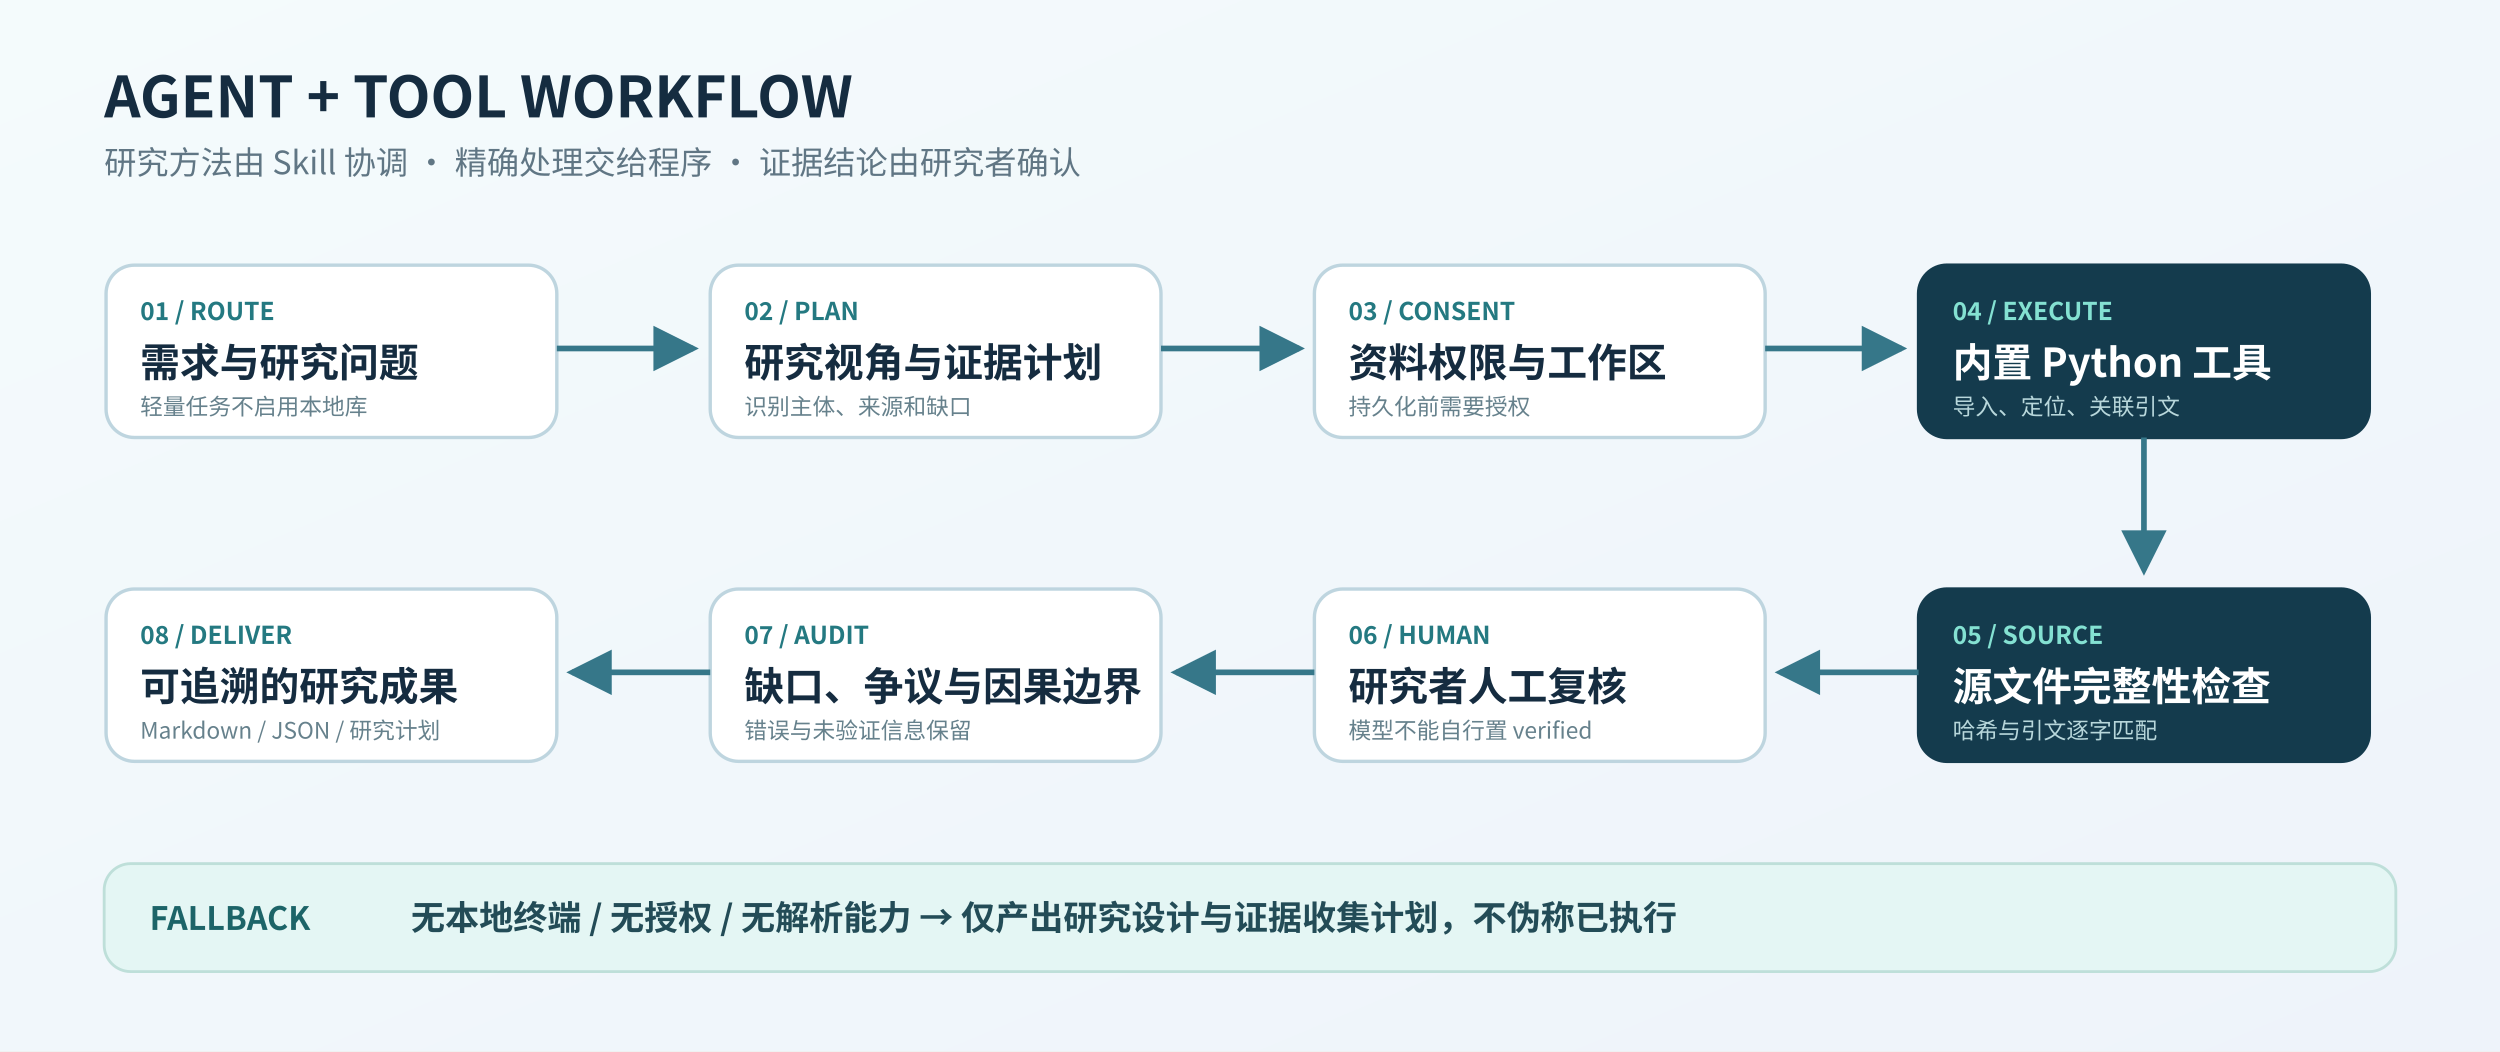
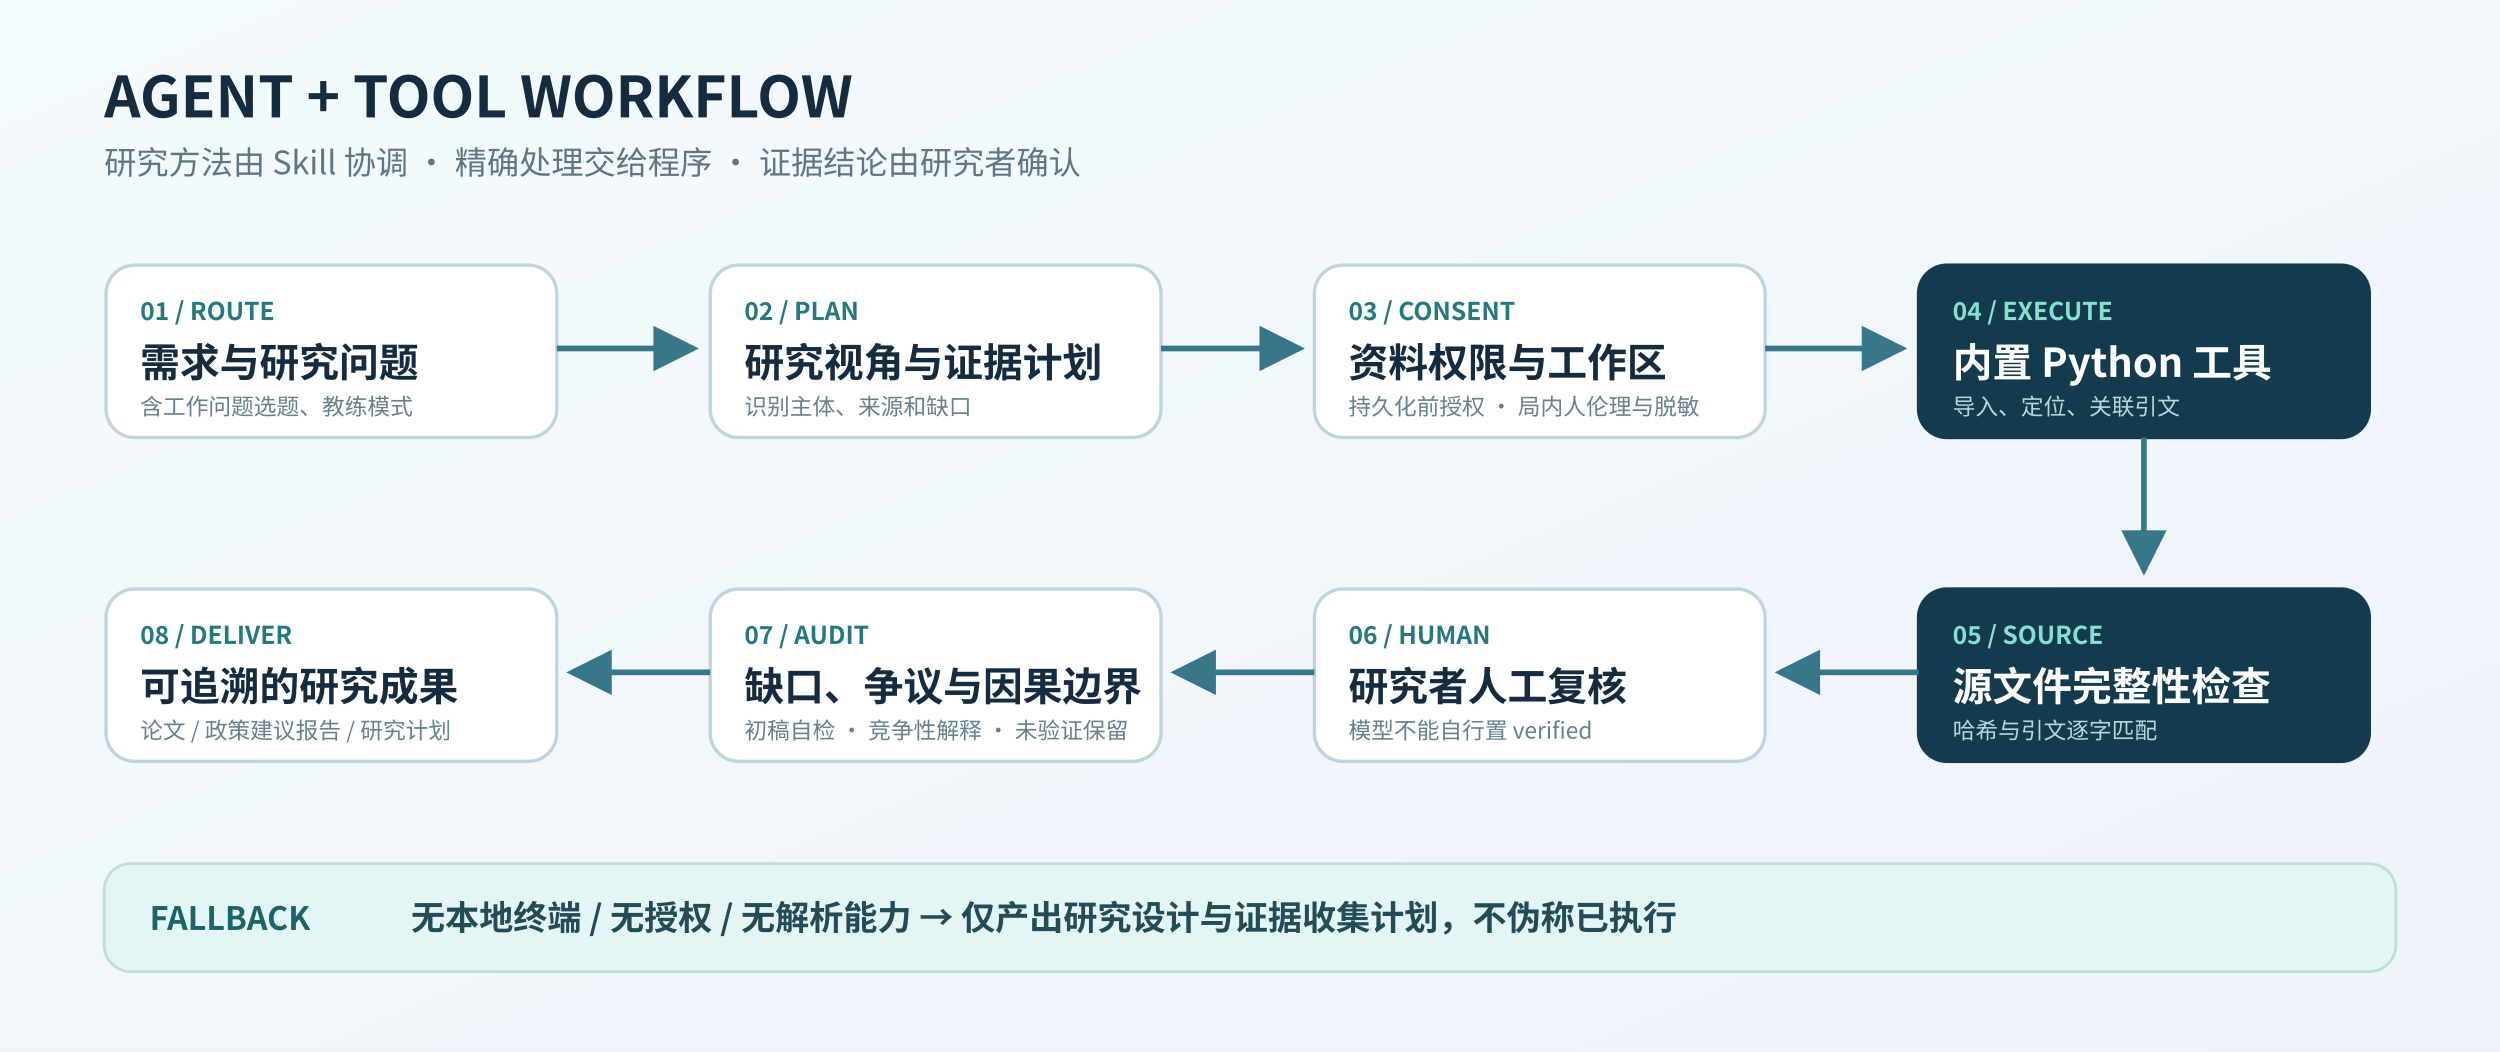
<svg xmlns="http://www.w3.org/2000/svg" width="1320" height="555" viewBox="0 0 1320 555" role="img" aria-label="MPA Agent Skill orchestration: route, authorize, execute, audit, human review">
  <defs>
    <linearGradient id="soft" x1="0" y1="0" x2="1" y2="1">
      <stop offset="0" stop-color="#F4FBFC" />
      <stop offset="1" stop-color="#EEF3FA" />
    </linearGradient>
    <linearGradient id="nav" x1="0" y1="0" x2="1" y2="1">
      <stop offset="0" stop-color="#142943" />
      <stop offset="1" stop-color="#0B1628" />
    </linearGradient>
    <marker id="arrow" markerWidth="8" markerHeight="8" refX="7" refY="4" orient="auto">
      <path d="M0,0 L8,4 L0,8 Z" fill="#367789" />
    </marker>
  </defs>
  <rect x="0" y="0" width="1320" height="555" rx="0" fill="url(#soft)" stroke="none" stroke-width="0" />
  <text x="55" y="62" font-family="'Noto Sans CJK SC','Microsoft YaHei','PingFang SC','Segoe UI',Arial,sans-serif" font-size="30" font-weight="800" fill="#152C40" text-anchor="start">AGENT + TOOL WORKFLOW</text>
  <text x="55" y="92" font-family="'Noto Sans CJK SC','Microsoft YaHei','PingFang SC','Segoe UI',Arial,sans-serif" font-size="17" font-weight="500" fill="#607684" text-anchor="start">研究方法由 Skill 协调 · 精确处理交给程序 · 证据结论由研究者确认</text>
  <rect x="56" y="140" width="238" height="91" rx="15" fill="#FFFFFF" stroke="#BED5DF" stroke-width="1.8" />
  <text x="74" y="169" font-family="'Noto Sans CJK SC','Microsoft YaHei','PingFang SC','Segoe UI',Arial,sans-serif" font-size="13" font-weight="700" fill="#247981" text-anchor="start">01 / ROUTE</text>
  <text x="74" y="199" font-family="'Noto Sans CJK SC','Microsoft YaHei','PingFang SC','Segoe UI',Arial,sans-serif" font-size="21" font-weight="700" fill="#152C40" text-anchor="start">需求与研究问题</text>
-   <text x="74" y="219" font-family="'Noto Sans CJK SC','Microsoft YaHei','PingFang SC','Segoe UI',Arial,sans-serif" font-size="12" font-weight="400" fill="#66818C" text-anchor="start">轻量任务不启用本地库</text>
+   <text x="74" y="219" font-family="'Noto Sans CJK SC','Microsoft YaHei','PingFang SC','Segoe UI',Arial,sans-serif" font-size="12" font-weight="400" fill="#66818C" text-anchor="start">含工作问题选题、教练模式</text>
  <rect x="375" y="140" width="238" height="91" rx="15" fill="#FFFFFF" stroke="#BED5DF" stroke-width="1.8" />
  <text x="393" y="169" font-family="'Noto Sans CJK SC','Microsoft YaHei','PingFang SC','Segoe UI',Arial,sans-serif" font-size="13" font-weight="700" fill="#247981" text-anchor="start">02 / PLAN</text>
  <text x="393" y="199" font-family="'Noto Sans CJK SC','Microsoft YaHei','PingFang SC','Segoe UI',Arial,sans-serif" font-size="21" font-weight="700" fill="#152C40" text-anchor="start">研究视角与证据计划</text>
  <text x="393" y="219" font-family="'Noto Sans CJK SC','Microsoft YaHei','PingFang SC','Segoe UI',Arial,sans-serif" font-size="12" font-weight="400" fill="#66818C" text-anchor="start">识别主体、来源和缺口</text>
  <rect x="694" y="140" width="238" height="91" rx="15" fill="#FFFFFF" stroke="#BED5DF" stroke-width="1.8" />
  <text x="712" y="169" font-family="'Noto Sans CJK SC','Microsoft YaHei','PingFang SC','Segoe UI',Arial,sans-serif" font-size="13" font-weight="700" fill="#247981" text-anchor="start">03 / CONSENT</text>
  <text x="712" y="199" font-family="'Noto Sans CJK SC','Microsoft YaHei','PingFang SC','Segoe UI',Arial,sans-serif" font-size="21" font-weight="700" fill="#152C40" text-anchor="start">资料权限与工作区</text>
-   <text x="712" y="219" font-family="'Noto Sans CJK SC','Microsoft YaHei','PingFang SC','Segoe UI',Arial,sans-serif" font-size="12" font-weight="400" fill="#66818C" text-anchor="start">持久化前需要授权</text>
+   <text x="712" y="219" font-family="'Noto Sans CJK SC','Microsoft YaHei','PingFang SC','Segoe UI',Arial,sans-serif" font-size="12" font-weight="400" fill="#66818C" text-anchor="start">持久化前授权 · 局内人伦理与脱敏</text>
  <rect x="1013" y="140" width="238" height="91" rx="15" fill="#143B4D" stroke="#143B4D" stroke-width="1.8" />
  <text x="1031" y="169" font-family="'Noto Sans CJK SC','Microsoft YaHei','PingFang SC','Segoe UI',Arial,sans-serif" font-size="13" font-weight="700" fill="#84E1D2" text-anchor="start">04 / EXECUTE</text>
  <text x="1031" y="199" font-family="'Noto Sans CJK SC','Microsoft YaHei','PingFang SC','Segoe UI',Arial,sans-serif" font-size="21" font-weight="700" fill="#FFFFFF" text-anchor="start">内置 Python 工具</text>
  <text x="1031" y="219" font-family="'Noto Sans CJK SC','Microsoft YaHei','PingFang SC','Segoe UI',Arial,sans-serif" font-size="12" font-weight="400" fill="#B8D7DB" text-anchor="start">导入、定位、关联引文</text>
  <line x1="294" y1="184" x2="366" y2="184" stroke="#367789" stroke-width="3" marker-end="url(#arrow)" />
  <line x1="613" y1="184" x2="686" y2="184" stroke="#367789" stroke-width="3" marker-end="url(#arrow)" />
  <line x1="932" y1="184" x2="1004" y2="184" stroke="#367789" stroke-width="3" marker-end="url(#arrow)" />
  <rect x="1013" y="311" width="238" height="91" rx="15" fill="#143B4D" stroke="#143B4D" stroke-width="1.8" />
  <text x="1031" y="340" font-family="'Noto Sans CJK SC','Microsoft YaHei','PingFang SC','Segoe UI',Arial,sans-serif" font-size="13" font-weight="700" fill="#84E1D2" text-anchor="start">05 / SOURCE</text>
  <text x="1031" y="370" font-family="'Noto Sans CJK SC','Microsoft YaHei','PingFang SC','Segoe UI',Arial,sans-serif" font-size="21" font-weight="700" fill="#FFFFFF" text-anchor="start">源文件完整性检查</text>
  <text x="1031" y="390" font-family="'Noto Sans CJK SC','Microsoft YaHei','PingFang SC','Segoe UI',Arial,sans-serif" font-size="12" font-weight="400" fill="#B8D7DB" text-anchor="start">哈希与引文逐字匹配</text>
  <rect x="694" y="311" width="238" height="91" rx="15" fill="#FFFFFF" stroke="#BED5DF" stroke-width="1.8" />
  <text x="712" y="340" font-family="'Noto Sans CJK SC','Microsoft YaHei','PingFang SC','Segoe UI',Arial,sans-serif" font-size="13" font-weight="700" fill="#247981" text-anchor="start">06 / HUMAN</text>
  <text x="712" y="370" font-family="'Noto Sans CJK SC','Microsoft YaHei','PingFang SC','Segoe UI',Arial,sans-serif" font-size="21" font-weight="700" fill="#152C40" text-anchor="start">研究者人工复核</text>
  <text x="712" y="390" font-family="'Noto Sans CJK SC','Microsoft YaHei','PingFang SC','Segoe UI',Arial,sans-serif" font-size="12" font-weight="400" fill="#66818C" text-anchor="start">模型不能自行置 verified</text>
  <rect x="375" y="311" width="238" height="91" rx="15" fill="#FFFFFF" stroke="#BED5DF" stroke-width="1.8" />
  <text x="393" y="340" font-family="'Noto Sans CJK SC','Microsoft YaHei','PingFang SC','Segoe UI',Arial,sans-serif" font-size="13" font-weight="700" fill="#247981" text-anchor="start">07 / AUDIT</text>
  <text x="393" y="370" font-family="'Noto Sans CJK SC','Microsoft YaHei','PingFang SC','Segoe UI',Arial,sans-serif" font-size="21" font-weight="700" fill="#152C40" text-anchor="start">缺口、争议与因果边界</text>
-   <text x="393" y="390" font-family="'Noto Sans CJK SC','Microsoft YaHei','PingFang SC','Segoe UI',Arial,sans-serif" font-size="12" font-weight="400" fill="#66818C" text-anchor="start">错误与未验证信息保留</text>
+   <text x="393" y="390" font-family="'Noto Sans CJK SC','Microsoft YaHei','PingFang SC','Segoe UI',Arial,sans-serif" font-size="12" font-weight="400" fill="#66818C" text-anchor="start">初稿自检 · 竞争性解释 · 未验证保留</text>
  <rect x="56" y="311" width="238" height="91" rx="15" fill="#FFFFFF" stroke="#BED5DF" stroke-width="1.8" />
  <text x="74" y="340" font-family="'Noto Sans CJK SC','Microsoft YaHei','PingFang SC','Segoe UI',Arial,sans-serif" font-size="13" font-weight="700" fill="#247981" text-anchor="start">08 / DELIVER</text>
  <text x="74" y="370" font-family="'Noto Sans CJK SC','Microsoft YaHei','PingFang SC','Segoe UI',Arial,sans-serif" font-size="21" font-weight="700" fill="#152C40" text-anchor="start">可追溯的研究成果</text>
-   <text x="74" y="390" font-family="'Noto Sans CJK SC','Microsoft YaHei','PingFang SC','Segoe UI',Arial,sans-serif" font-size="12" font-weight="400" fill="#66818C" text-anchor="start">Markdown / JSON / 研究计划</text>
+   <text x="74" y="390" font-family="'Noto Sans CJK SC','Microsoft YaHei','PingFang SC','Segoe UI',Arial,sans-serif" font-size="12" font-weight="400" fill="#66818C" text-anchor="start">论文 / 政策建议报告 / 研究计划</text>
  <line x1="1132" y1="231" x2="1132" y2="301" stroke="#367789" stroke-width="3" marker-end="url(#arrow)" />
  <line x1="1013" y1="355" x2="940" y2="355" stroke="#367789" stroke-width="3" marker-end="url(#arrow)" />
  <line x1="694" y1="355" x2="621" y2="355" stroke="#367789" stroke-width="3" marker-end="url(#arrow)" />
  <line x1="375" y1="355" x2="302" y2="355" stroke="#367789" stroke-width="3" marker-end="url(#arrow)" />
  <rect x="55" y="456" width="1210" height="57" rx="14" fill="#E4F6F4" stroke="#BEDFD9" stroke-width="1.5" />
  <text x="79" y="491" font-family="'Noto Sans CJK SC','Microsoft YaHei','PingFang SC','Segoe UI',Arial,sans-serif" font-size="17" font-weight="750" fill="#1C6468" text-anchor="start">FALLBACK</text>
  <text x="217" y="491" font-family="'Noto Sans CJK SC','Microsoft YaHei','PingFang SC','Segoe UI',Arial,sans-serif" font-size="18" font-weight="550" fill="#234C57" text-anchor="start">无本地终端 / 无授权 / 无解析能力 → 仅产出研究设计与证据收集计划，不伪称已执行</text>
</svg>
